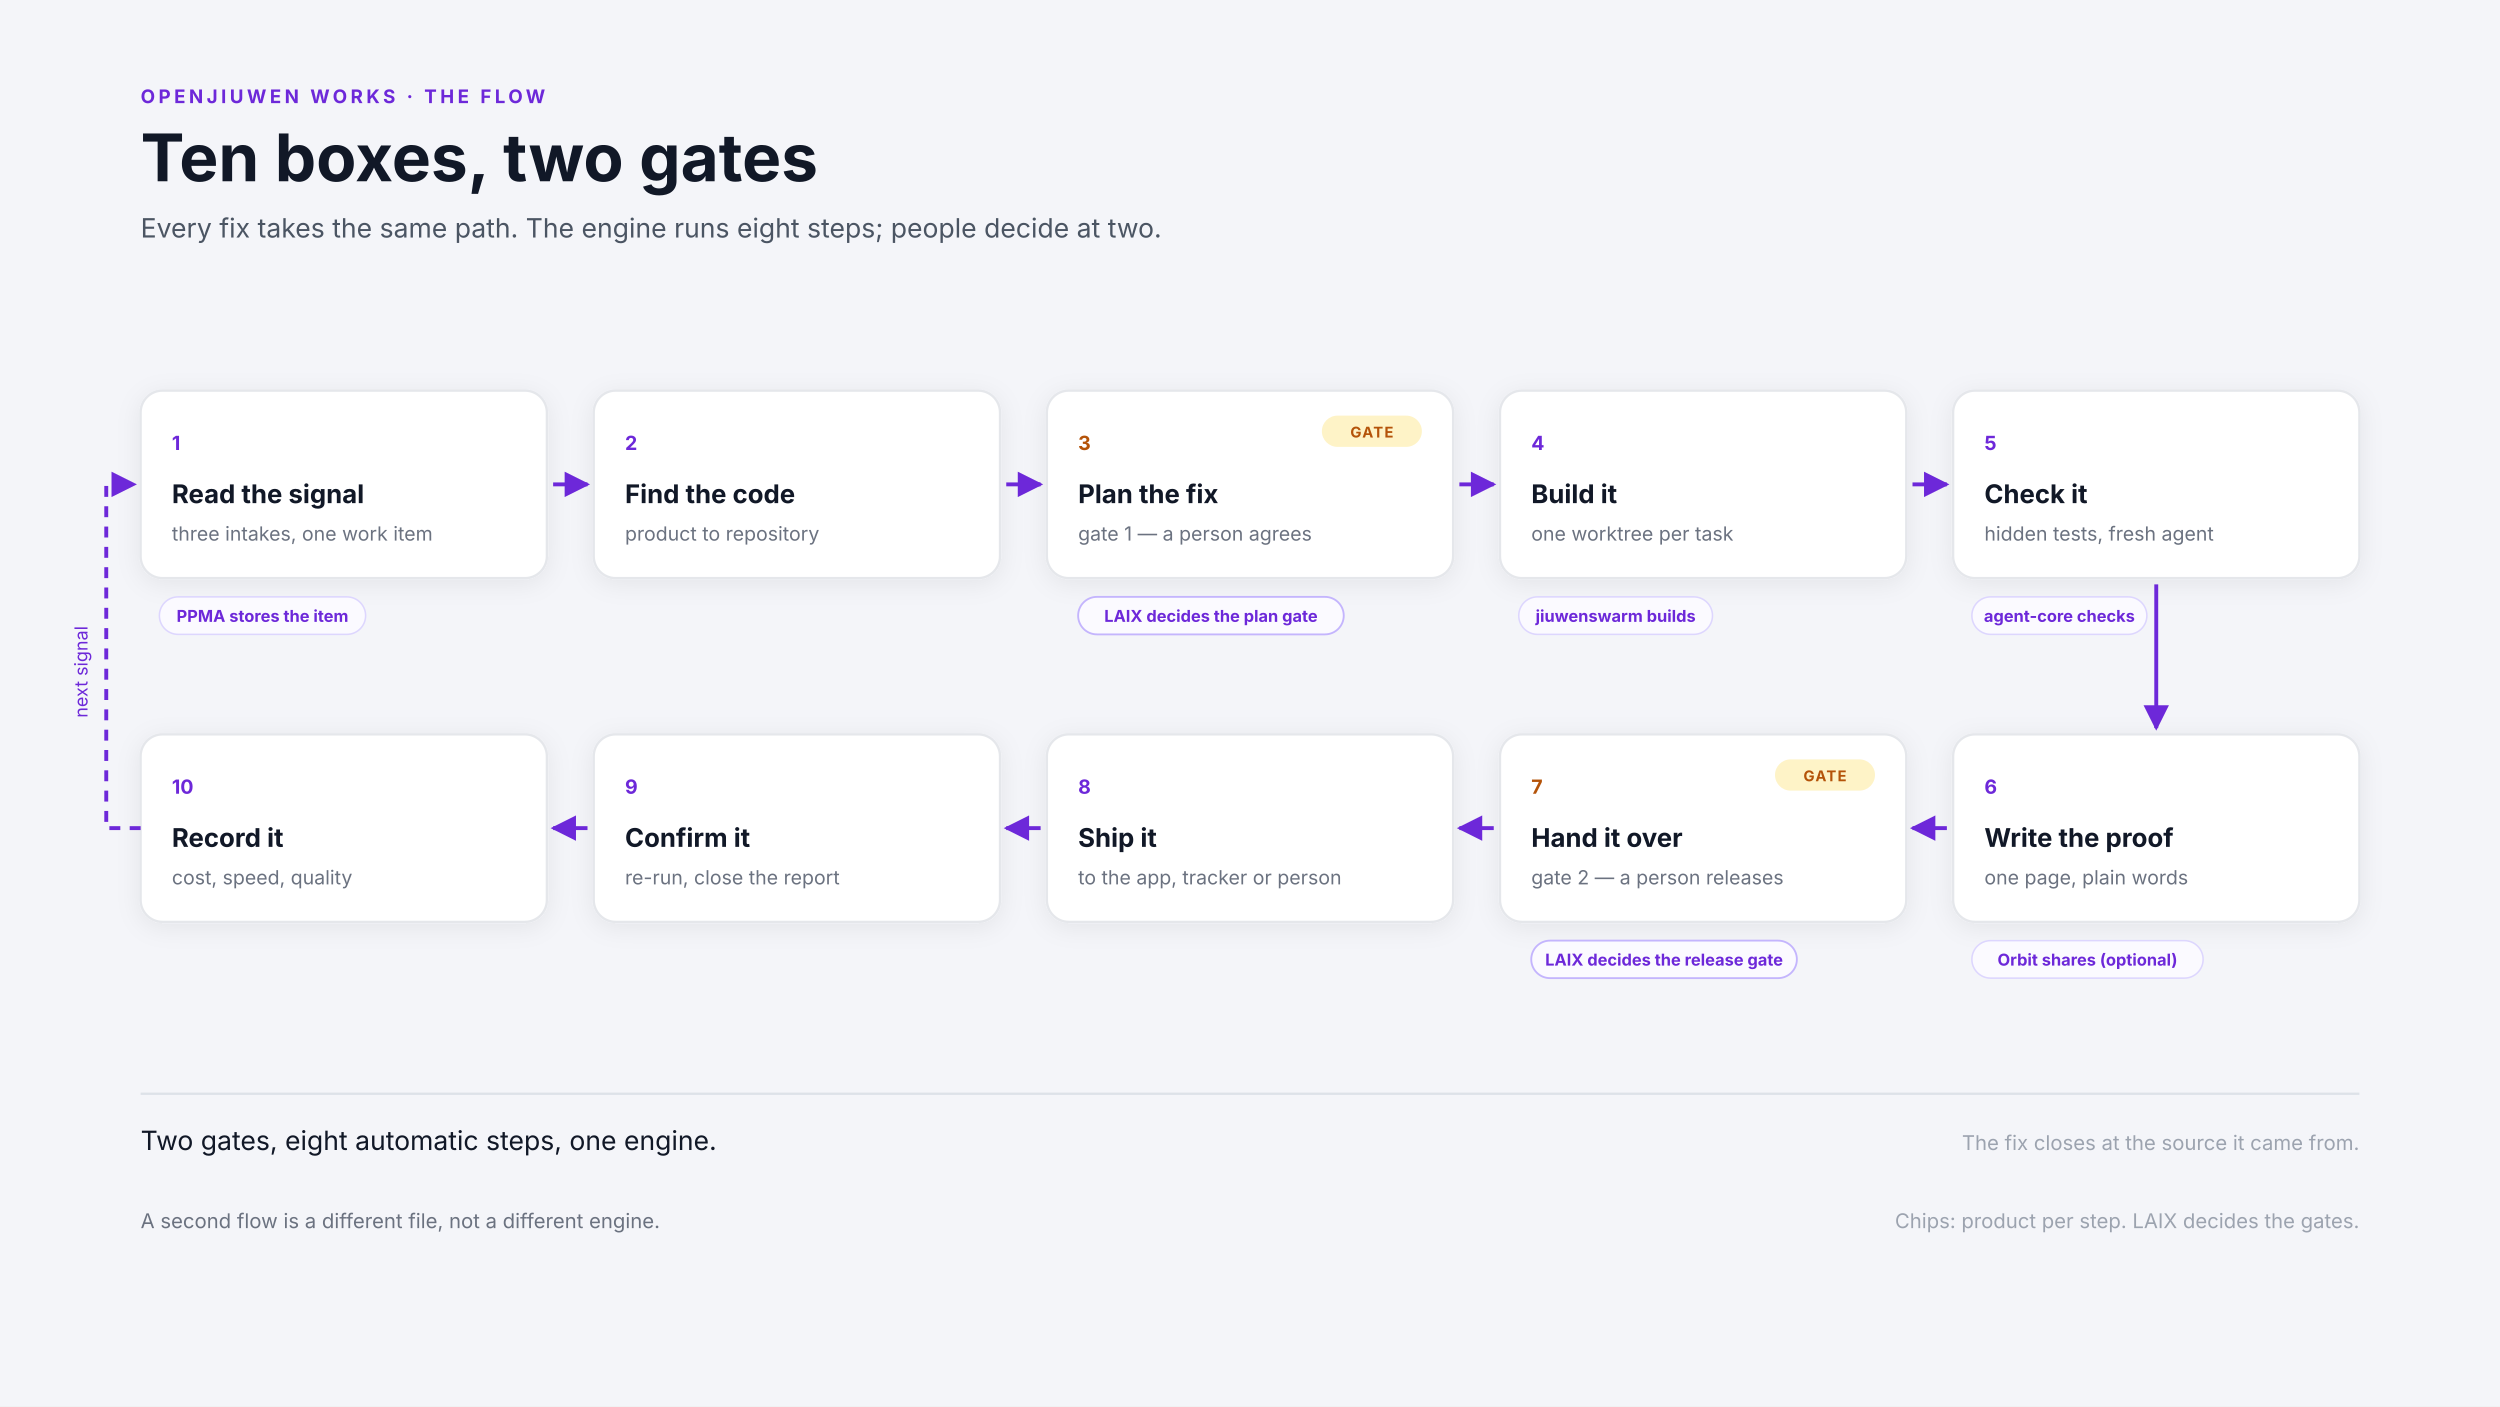
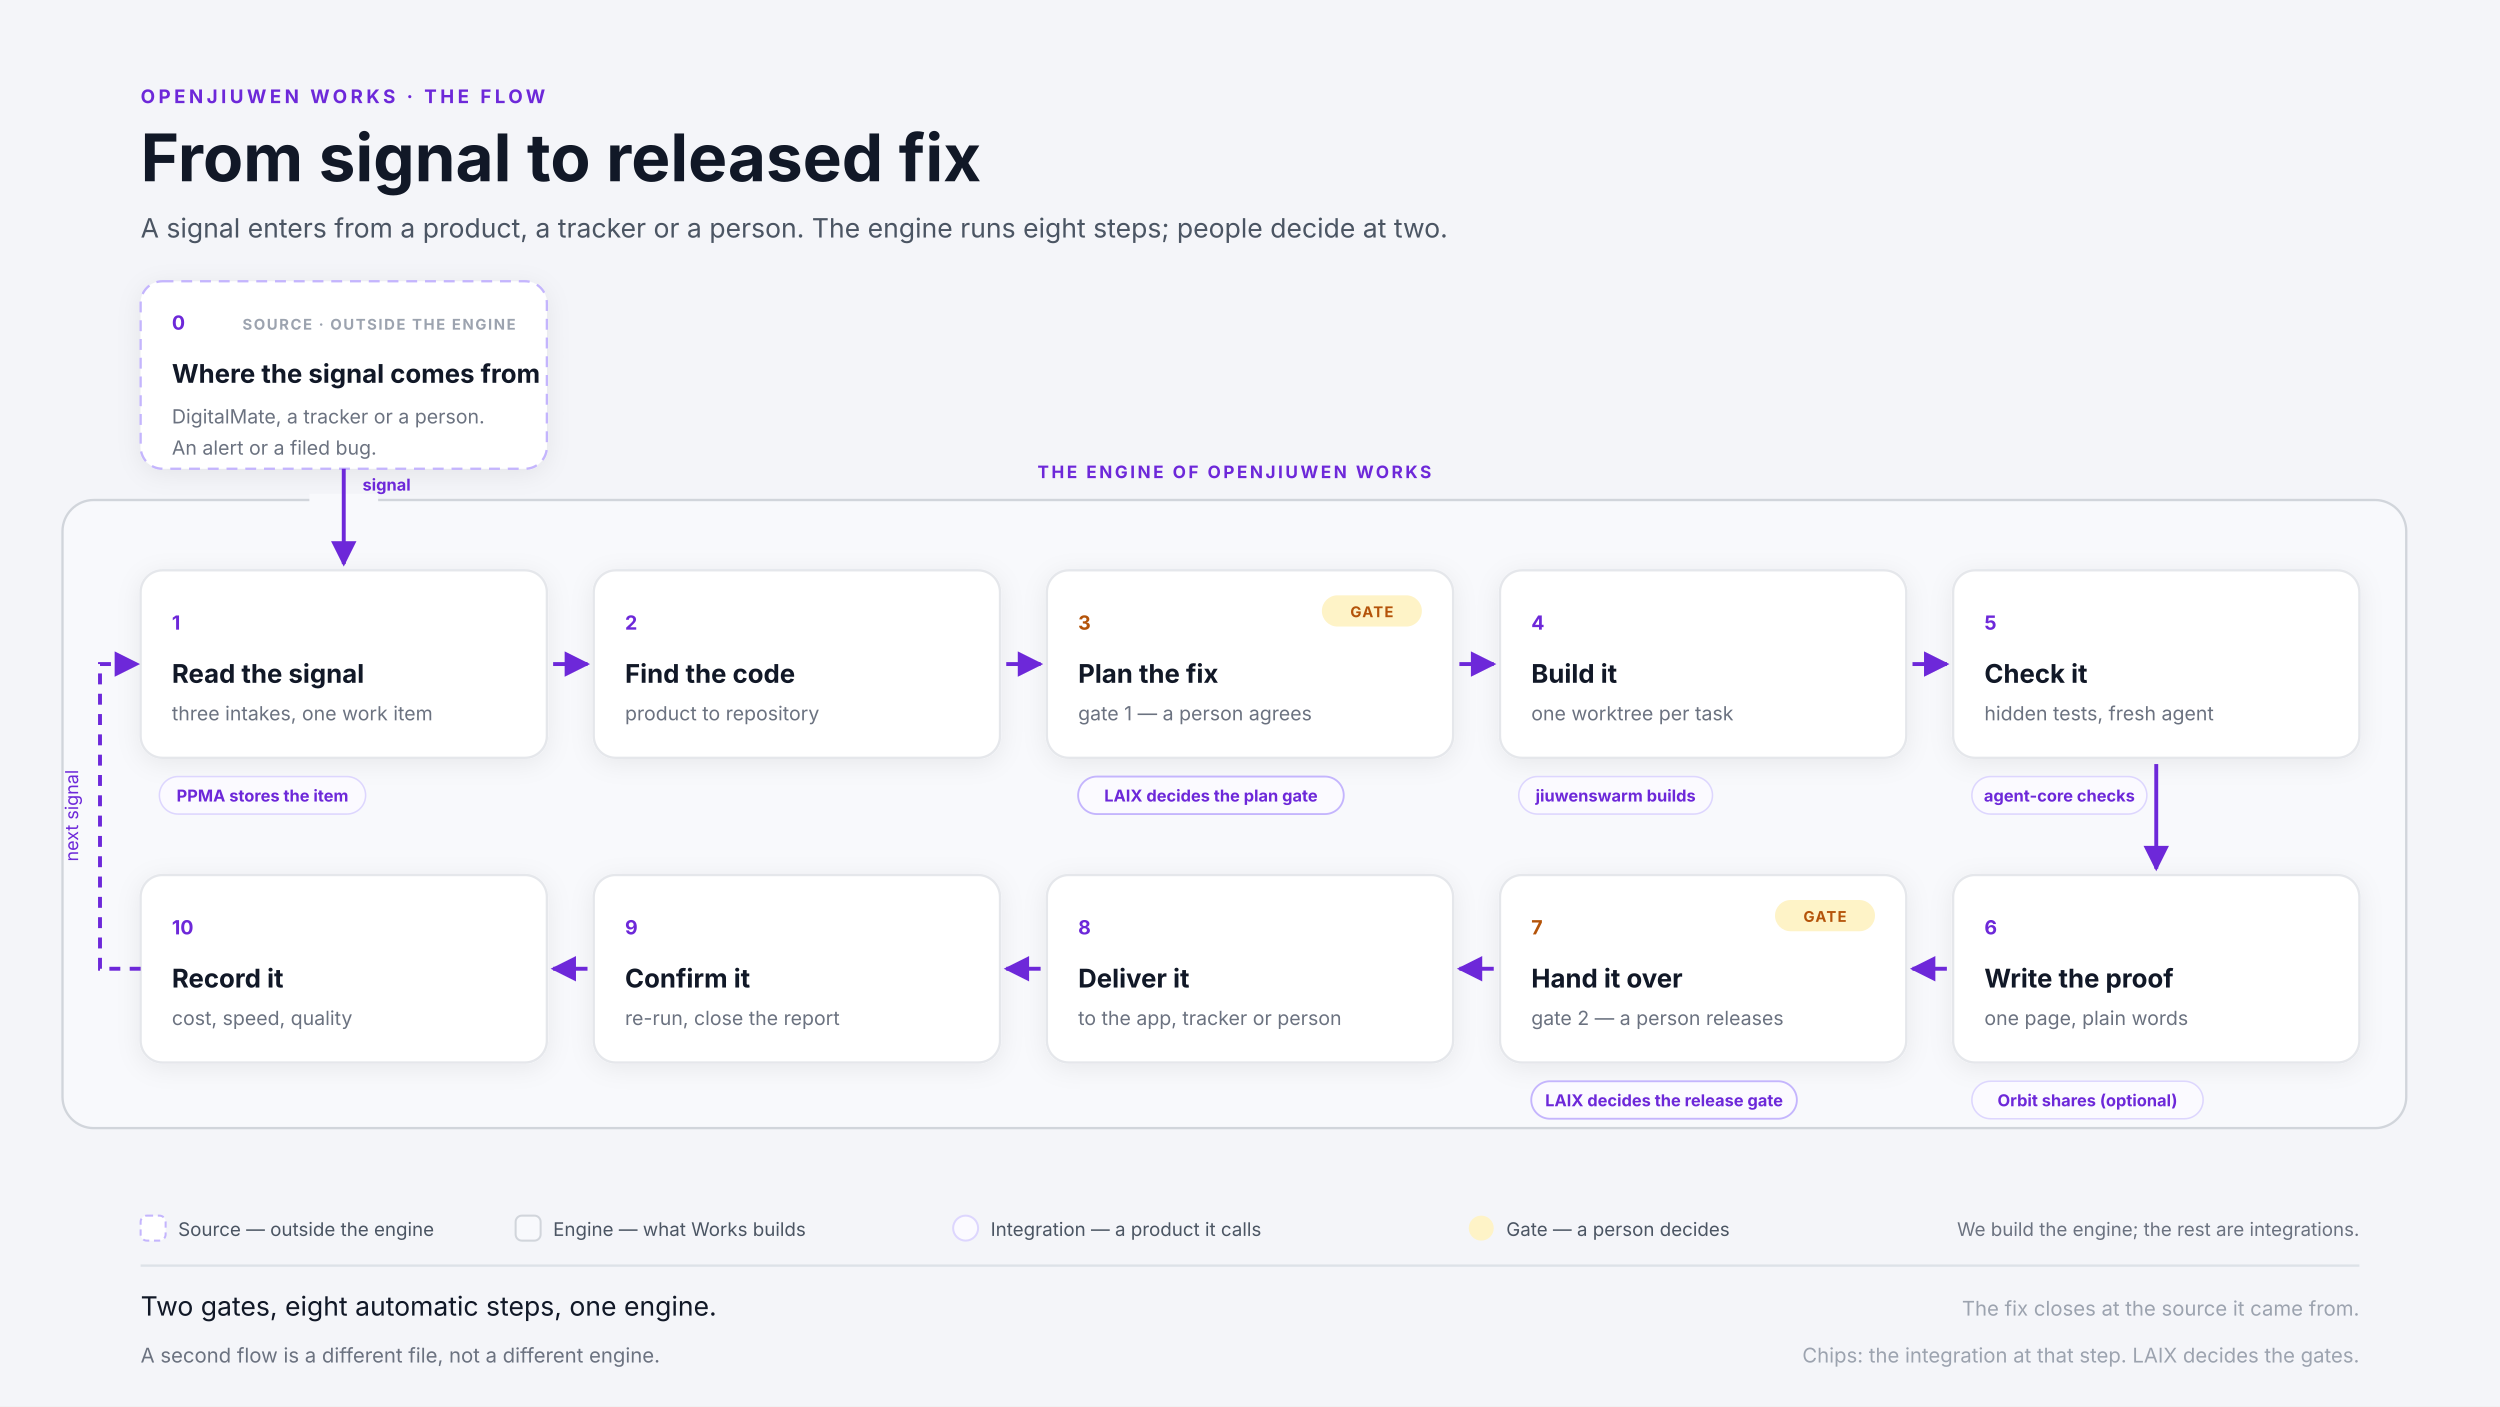
<svg xmlns="http://www.w3.org/2000/svg" width="1600" height="900" viewBox="0 0 1600 900" font-family="Inter, Segoe UI, Arial, Helvetica, sans-serif">
  <defs>
    <filter id="softF" x="-20%" y="-20%" width="140%" height="140%">
      <feDropShadow dx="0" dy="3" stdDeviation="8" flood-color="#111827" flood-opacity="0.07" />
    </filter>
    <marker id="arrowF" viewBox="0 0 10 10" refX="9" refY="5" markerWidth="6.5" markerHeight="6.5" orient="auto-start-reverse">
      <path d="M 0 0 L 10 5 L 0 10 z" fill="#6D28D9" />
    </marker>
  </defs>
  <rect x="0" y="0" width="1600" height="900" fill="#F4F5F9" />
  <text x="90" y="66" font-size="12" font-weight="700" fill="#6D28D9" letter-spacing="2.2">OPENJIUWEN WORKS · THE FLOW</text>
-   <text x="90" y="116" font-size="42" font-weight="700" fill="#111827">Ten boxes, two gates</text>
-   <text x="90" y="152" font-size="17" fill="#4B5563">Every fix takes the same path. The engine runs eight steps; people decide at two.</text>
-   <rect x="90" y="250" width="260" height="120" rx="14" fill="#FFFFFF" stroke="#E5E7EB" stroke-width="1.5" filter="url(#softF)" />
-   <text x="110" y="288" font-size="12.5" font-weight="700" fill="#6D28D9">1</text>
-   <text x="110" y="322" font-size="16.5" font-weight="700" fill="#111827">Read the signal</text>
-   <text x="110" y="346" font-size="12.5" fill="#6B7280">three intakes, one work item</text>
-   <rect x="380" y="250" width="260" height="120" rx="14" fill="#FFFFFF" stroke="#E5E7EB" stroke-width="1.5" filter="url(#softF)" />
-   <text x="400" y="288" font-size="12.5" font-weight="700" fill="#6D28D9">2</text>
-   <text x="400" y="322" font-size="16.5" font-weight="700" fill="#111827">Find the code</text>
-   <text x="400" y="346" font-size="12.5" fill="#6B7280">product to repository</text>
-   <rect x="670" y="250" width="260" height="120" rx="14" fill="#FFFFFF" stroke="#E5E7EB" stroke-width="1.5" filter="url(#softF)" />
-   <text x="690" y="288" font-size="12.5" font-weight="700" fill="#B45309">3</text>
-   <text x="690" y="322" font-size="16.5" font-weight="700" fill="#111827">Plan the fix</text>
-   <text x="690" y="346" font-size="12.5" fill="#6B7280">gate 1 — a person agrees</text>
-   <rect x="846" y="266" width="64" height="20" rx="10" fill="#FEF3C7" />
-   <text x="878" y="280" font-size="9.5" font-weight="700" fill="#B45309" text-anchor="middle" letter-spacing="0.8">GATE</text>
-   <rect x="960" y="250" width="260" height="120" rx="14" fill="#FFFFFF" stroke="#E5E7EB" stroke-width="1.5" filter="url(#softF)" />
-   <text x="980" y="288" font-size="12.5" font-weight="700" fill="#6D28D9">4</text>
-   <text x="980" y="322" font-size="16.5" font-weight="700" fill="#111827">Build it</text>
-   <text x="980" y="346" font-size="12.5" fill="#6B7280">one worktree per task</text>
-   <rect x="1250" y="250" width="260" height="120" rx="14" fill="#FFFFFF" stroke="#E5E7EB" stroke-width="1.5" filter="url(#softF)" />
-   <text x="1270" y="288" font-size="12.5" font-weight="700" fill="#6D28D9">5</text>
-   <text x="1270" y="322" font-size="16.5" font-weight="700" fill="#111827">Check it</text>
-   <text x="1270" y="346" font-size="12.5" fill="#6B7280">hidden tests, fresh agent</text>
-   <line x1="354" y1="310" x2="376" y2="310" stroke="#6D28D9" stroke-width="2.5" marker-end="url(#arrowF)" />
-   <line x1="644" y1="310" x2="666" y2="310" stroke="#6D28D9" stroke-width="2.5" marker-end="url(#arrowF)" />
-   <line x1="934" y1="310" x2="956" y2="310" stroke="#6D28D9" stroke-width="2.5" marker-end="url(#arrowF)" />
-   <line x1="1224" y1="310" x2="1246" y2="310" stroke="#6D28D9" stroke-width="2.5" marker-end="url(#arrowF)" />
-   <line x1="1380" y1="374" x2="1380" y2="466" stroke="#6D28D9" stroke-width="2.5" marker-end="url(#arrowF)" />
-   <rect x="1250" y="470" width="260" height="120" rx="14" fill="#FFFFFF" stroke="#E5E7EB" stroke-width="1.5" filter="url(#softF)" />
-   <text x="1270" y="508" font-size="12.5" font-weight="700" fill="#6D28D9">6</text>
-   <text x="1270" y="542" font-size="16.5" font-weight="700" fill="#111827">Write the proof</text>
-   <text x="1270" y="566" font-size="12.5" fill="#6B7280">one page, plain words</text>
-   <rect x="960" y="470" width="260" height="120" rx="14" fill="#FFFFFF" stroke="#E5E7EB" stroke-width="1.5" filter="url(#softF)" />
-   <text x="980" y="508" font-size="12.5" font-weight="700" fill="#B45309">7</text>
-   <text x="980" y="542" font-size="16.5" font-weight="700" fill="#111827">Hand it over</text>
-   <text x="980" y="566" font-size="12.5" fill="#6B7280">gate 2 — a person releases</text>
-   <rect x="1136" y="486" width="64" height="20" rx="10" fill="#FEF3C7" />
-   <text x="1168" y="500" font-size="9.5" font-weight="700" fill="#B45309" text-anchor="middle" letter-spacing="0.8">GATE</text>
-   <rect x="670" y="470" width="260" height="120" rx="14" fill="#FFFFFF" stroke="#E5E7EB" stroke-width="1.5" filter="url(#softF)" />
-   <text x="690" y="508" font-size="12.5" font-weight="700" fill="#6D28D9">8</text>
-   <text x="690" y="542" font-size="16.5" font-weight="700" fill="#111827">Ship it</text>
-   <text x="690" y="566" font-size="12.5" fill="#6B7280">to the app, tracker or person</text>
-   <rect x="380" y="470" width="260" height="120" rx="14" fill="#FFFFFF" stroke="#E5E7EB" stroke-width="1.5" filter="url(#softF)" />
-   <text x="400" y="508" font-size="12.5" font-weight="700" fill="#6D28D9">9</text>
-   <text x="400" y="542" font-size="16.5" font-weight="700" fill="#111827">Confirm it</text>
-   <text x="400" y="566" font-size="12.5" fill="#6B7280">re-run, close the report</text>
-   <rect x="90" y="470" width="260" height="120" rx="14" fill="#FFFFFF" stroke="#E5E7EB" stroke-width="1.5" filter="url(#softF)" />
-   <text x="110" y="508" font-size="12.5" font-weight="700" fill="#6D28D9">10</text>
-   <text x="110" y="542" font-size="16.5" font-weight="700" fill="#111827">Record it</text>
-   <text x="110" y="566" font-size="12.5" fill="#6B7280">cost, speed, quality</text>
-   <line x1="1246" y1="530" x2="1224" y2="530" stroke="#6D28D9" stroke-width="2.5" marker-end="url(#arrowF)" />
-   <line x1="956" y1="530" x2="934" y2="530" stroke="#6D28D9" stroke-width="2.5" marker-end="url(#arrowF)" />
-   <line x1="666" y1="530" x2="644" y2="530" stroke="#6D28D9" stroke-width="2.5" marker-end="url(#arrowF)" />
-   <line x1="376" y1="530" x2="354" y2="530" stroke="#6D28D9" stroke-width="2.5" marker-end="url(#arrowF)" />
-   <path d="M 90 530 L 68 530 L 68 310 L 86 310" fill="none" stroke="#6D28D9" stroke-width="2.5" stroke-dasharray="7 6" marker-end="url(#arrowF)" />
-   <text x="56" y="430" transform="rotate(-90 56 430)" font-size="11.5" fill="#6D28D9" text-anchor="middle">next signal</text>
-   <rect x="102" y="382" width="132" height="24" rx="12" fill="#FBFAFF" stroke="#DDD6FE" stroke-width="1" />
-   <text x="168" y="398" font-size="10.5" font-weight="700" fill="#6D28D9" text-anchor="middle">PPMA stores the item</text>
-   <rect x="972" y="382" width="124" height="24" rx="12" fill="#FBFAFF" stroke="#DDD6FE" stroke-width="1" />
-   <text x="1034" y="398" font-size="10.5" font-weight="700" fill="#6D28D9" text-anchor="middle">jiuwenswarm builds</text>
-   <rect x="1262" y="382" width="112" height="24" rx="12" fill="#FBFAFF" stroke="#DDD6FE" stroke-width="1" />
-   <text x="1318" y="398" font-size="10.5" font-weight="700" fill="#6D28D9" text-anchor="middle">agent-core checks</text>
-   <rect x="1262" y="602" width="148" height="24" rx="12" fill="#FBFAFF" stroke="#DDD6FE" stroke-width="1" />
-   <text x="1336" y="618" font-size="10.5" font-weight="700" fill="#6D28D9" text-anchor="middle">Orbit shares (optional)</text>
-   <rect x="690" y="382" width="170" height="24" rx="12" fill="#FBFAFF" stroke="#C4B5FD" stroke-width="1.2" />
-   <text x="775" y="398" font-size="10.5" font-weight="700" fill="#6D28D9" text-anchor="middle">LAIX decides the plan gate</text>
-   <rect x="980" y="602" width="170" height="24" rx="12" fill="#FBFAFF" stroke="#C4B5FD" stroke-width="1.2" />
-   <text x="1065" y="618" font-size="10.5" font-weight="700" fill="#6D28D9" text-anchor="middle">LAIX decides the release gate</text>
-   <line x1="90" y1="700" x2="1510" y2="700" stroke="#DDE2E8" stroke-width="1.5" />
-   <text x="90" y="736" font-size="17" fill="#111827">Two gates, eight automatic steps, one engine.</text>
-   <text x="1510" y="736" font-size="13" fill="#9CA3AF" text-anchor="end">The fix closes at the source it came from.</text>
-   <text x="90" y="786" font-size="13" fill="#6B7280">A second flow is a different file, not a different engine.</text>
-   <text x="1510" y="786" font-size="13" fill="#9CA3AF" text-anchor="end">Chips: product per step. LAIX decides the gates.</text>
+   <text x="90" y="116" font-size="42" font-weight="700" fill="#111827">From signal to released fix</text>
+   <text x="90" y="152" font-size="17" fill="#4B5563">A signal enters from a product, a tracker or a person. The engine runs eight steps; people decide at two.</text>
+   <rect x="90" y="180" width="260" height="120" rx="14" fill="#FFFFFF" stroke="#C4B5FD" stroke-width="1.5" stroke-dasharray="7 5" filter="url(#softF)" />
+   <text x="110" y="211" font-size="12.5" font-weight="700" fill="#6D28D9">0</text>
+   <text x="330" y="211" font-size="9.5" font-weight="700" fill="#9CA3AF" text-anchor="end" letter-spacing="1">SOURCE · OUTSIDE THE ENGINE</text>
+   <text x="110" y="245" font-size="16.5" font-weight="700" fill="#111827">Where the signal comes from</text>
+   <text x="110" y="271" font-size="12.5" fill="#6B7280">DigitalMate, a tracker or a person.</text>
+   <text x="110" y="291" font-size="12.5" fill="#6B7280">An alert or a filed bug.</text>
+   <rect x="40" y="320" width="1500" height="402" rx="20" fill="#F8F9FC" />
+   <path d="M 240 320 L 1520 320 A 20 20 0 0 1 1540 340 L 1540 702 A 20 20 0 0 1 1520 722 L 60 722 A 20 20 0 0 1 40 702 L 40 340 A 20 20 0 0 1 60 320 L 200 320" fill="none" stroke="#D1D5DB" stroke-width="1.5" />
+   <rect x="198" y="316" width="44" height="8" fill="#F8F9FC" />
+   <line x1="220" y1="300" x2="220" y2="361" stroke="#6D28D9" stroke-width="2.5" marker-end="url(#arrowF)" />
+   <text x="232" y="314" font-size="10.5" font-weight="700" fill="#6D28D9">signal</text>
+   <text x="790" y="306" font-size="11" font-weight="700" fill="#6D28D9" text-anchor="middle" letter-spacing="1.6">THE ENGINE OF OPENJIUWEN WORKS</text>
+   <rect x="90" y="365" width="260" height="120" rx="14" fill="#FFFFFF" stroke="#E5E7EB" stroke-width="1.5" filter="url(#softF)" />
+   <text x="110" y="403" font-size="12.5" font-weight="700" fill="#6D28D9">1</text>
+   <text x="110" y="437" font-size="16.5" font-weight="700" fill="#111827">Read the signal</text>
+   <text x="110" y="461" font-size="12.5" fill="#6B7280">three intakes, one work item</text>
+   <rect x="380" y="365" width="260" height="120" rx="14" fill="#FFFFFF" stroke="#E5E7EB" stroke-width="1.5" filter="url(#softF)" />
+   <text x="400" y="403" font-size="12.5" font-weight="700" fill="#6D28D9">2</text>
+   <text x="400" y="437" font-size="16.5" font-weight="700" fill="#111827">Find the code</text>
+   <text x="400" y="461" font-size="12.5" fill="#6B7280">product to repository</text>
+   <rect x="670" y="365" width="260" height="120" rx="14" fill="#FFFFFF" stroke="#E5E7EB" stroke-width="1.5" filter="url(#softF)" />
+   <text x="690" y="403" font-size="12.5" font-weight="700" fill="#B45309">3</text>
+   <text x="690" y="437" font-size="16.5" font-weight="700" fill="#111827">Plan the fix</text>
+   <text x="690" y="461" font-size="12.5" fill="#6B7280">gate 1 — a person agrees</text>
+   <rect x="846" y="381" width="64" height="20" rx="10" fill="#FEF3C7" />
+   <text x="878" y="395" font-size="9.5" font-weight="700" fill="#B45309" text-anchor="middle" letter-spacing="0.8">GATE</text>
+   <rect x="960" y="365" width="260" height="120" rx="14" fill="#FFFFFF" stroke="#E5E7EB" stroke-width="1.5" filter="url(#softF)" />
+   <text x="980" y="403" font-size="12.5" font-weight="700" fill="#6D28D9">4</text>
+   <text x="980" y="437" font-size="16.5" font-weight="700" fill="#111827">Build it</text>
+   <text x="980" y="461" font-size="12.5" fill="#6B7280">one worktree per task</text>
+   <rect x="1250" y="365" width="260" height="120" rx="14" fill="#FFFFFF" stroke="#E5E7EB" stroke-width="1.5" filter="url(#softF)" />
+   <text x="1270" y="403" font-size="12.5" font-weight="700" fill="#6D28D9">5</text>
+   <text x="1270" y="437" font-size="16.5" font-weight="700" fill="#111827">Check it</text>
+   <text x="1270" y="461" font-size="12.5" fill="#6B7280">hidden tests, fresh agent</text>
+   <line x1="354" y1="425" x2="376" y2="425" stroke="#6D28D9" stroke-width="2.5" marker-end="url(#arrowF)" />
+   <line x1="644" y1="425" x2="666" y2="425" stroke="#6D28D9" stroke-width="2.5" marker-end="url(#arrowF)" />
+   <line x1="934" y1="425" x2="956" y2="425" stroke="#6D28D9" stroke-width="2.5" marker-end="url(#arrowF)" />
+   <line x1="1224" y1="425" x2="1246" y2="425" stroke="#6D28D9" stroke-width="2.5" marker-end="url(#arrowF)" />
+   <line x1="1380" y1="489" x2="1380" y2="556" stroke="#6D28D9" stroke-width="2.5" marker-end="url(#arrowF)" />
+   <rect x="1250" y="560" width="260" height="120" rx="14" fill="#FFFFFF" stroke="#E5E7EB" stroke-width="1.5" filter="url(#softF)" />
+   <text x="1270" y="598" font-size="12.5" font-weight="700" fill="#6D28D9">6</text>
+   <text x="1270" y="632" font-size="16.5" font-weight="700" fill="#111827">Write the proof</text>
+   <text x="1270" y="656" font-size="12.5" fill="#6B7280">one page, plain words</text>
+   <rect x="960" y="560" width="260" height="120" rx="14" fill="#FFFFFF" stroke="#E5E7EB" stroke-width="1.5" filter="url(#softF)" />
+   <text x="980" y="598" font-size="12.5" font-weight="700" fill="#B45309">7</text>
+   <text x="980" y="632" font-size="16.5" font-weight="700" fill="#111827">Hand it over</text>
+   <text x="980" y="656" font-size="12.5" fill="#6B7280">gate 2 — a person releases</text>
+   <rect x="1136" y="576" width="64" height="20" rx="10" fill="#FEF3C7" />
+   <text x="1168" y="590" font-size="9.5" font-weight="700" fill="#B45309" text-anchor="middle" letter-spacing="0.8">GATE</text>
+   <rect x="670" y="560" width="260" height="120" rx="14" fill="#FFFFFF" stroke="#E5E7EB" stroke-width="1.5" filter="url(#softF)" />
+   <text x="690" y="598" font-size="12.5" font-weight="700" fill="#6D28D9">8</text>
+   <text x="690" y="632" font-size="16.5" font-weight="700" fill="#111827">Deliver it</text>
+   <text x="690" y="656" font-size="12.5" fill="#6B7280">to the app, tracker or person</text>
+   <rect x="380" y="560" width="260" height="120" rx="14" fill="#FFFFFF" stroke="#E5E7EB" stroke-width="1.5" filter="url(#softF)" />
+   <text x="400" y="598" font-size="12.5" font-weight="700" fill="#6D28D9">9</text>
+   <text x="400" y="632" font-size="16.5" font-weight="700" fill="#111827">Confirm it</text>
+   <text x="400" y="656" font-size="12.5" fill="#6B7280">re-run, close the report</text>
+   <rect x="90" y="560" width="260" height="120" rx="14" fill="#FFFFFF" stroke="#E5E7EB" stroke-width="1.5" filter="url(#softF)" />
+   <text x="110" y="598" font-size="12.5" font-weight="700" fill="#6D28D9">10</text>
+   <text x="110" y="632" font-size="16.5" font-weight="700" fill="#111827">Record it</text>
+   <text x="110" y="656" font-size="12.5" fill="#6B7280">cost, speed, quality</text>
+   <line x1="1246" y1="620" x2="1224" y2="620" stroke="#6D28D9" stroke-width="2.5" marker-end="url(#arrowF)" />
+   <line x1="956" y1="620" x2="934" y2="620" stroke="#6D28D9" stroke-width="2.5" marker-end="url(#arrowF)" />
+   <line x1="666" y1="620" x2="644" y2="620" stroke="#6D28D9" stroke-width="2.5" marker-end="url(#arrowF)" />
+   <line x1="376" y1="620" x2="354" y2="620" stroke="#6D28D9" stroke-width="2.5" marker-end="url(#arrowF)" />
+   <path d="M 90 620 L 64 620 L 64 425 L 88 425" fill="none" stroke="#6D28D9" stroke-width="2.5" stroke-dasharray="7 6" marker-end="url(#arrowF)" />
+   <text x="50" y="522" transform="rotate(-90 50 522)" font-size="11.5" fill="#6D28D9" text-anchor="middle">next signal</text>
+   <rect x="102" y="497" width="132" height="24" rx="12" fill="#FBFAFF" stroke="#DDD6FE" stroke-width="1" />
+   <text x="168" y="513" font-size="10.5" font-weight="700" fill="#6D28D9" text-anchor="middle">PPMA stores the item</text>
+   <rect x="972" y="497" width="124" height="24" rx="12" fill="#FBFAFF" stroke="#DDD6FE" stroke-width="1" />
+   <text x="1034" y="513" font-size="10.5" font-weight="700" fill="#6D28D9" text-anchor="middle">jiuwenswarm builds</text>
+   <rect x="1262" y="497" width="112" height="24" rx="12" fill="#FBFAFF" stroke="#DDD6FE" stroke-width="1" />
+   <text x="1318" y="513" font-size="10.5" font-weight="700" fill="#6D28D9" text-anchor="middle">agent-core checks</text>
+   <rect x="1262" y="692" width="148" height="24" rx="12" fill="#FBFAFF" stroke="#DDD6FE" stroke-width="1" />
+   <text x="1336" y="708" font-size="10.5" font-weight="700" fill="#6D28D9" text-anchor="middle">Orbit shares (optional)</text>
+   <rect x="690" y="497" width="170" height="24" rx="12" fill="#FBFAFF" stroke="#C4B5FD" stroke-width="1.2" />
+   <text x="775" y="513" font-size="10.5" font-weight="700" fill="#6D28D9" text-anchor="middle">LAIX decides the plan gate</text>
+   <rect x="980" y="692" width="170" height="24" rx="12" fill="#FBFAFF" stroke="#C4B5FD" stroke-width="1.2" />
+   <text x="1065" y="708" font-size="10.5" font-weight="700" fill="#6D28D9" text-anchor="middle">LAIX decides the release gate</text>
+   <rect x="90" y="778" width="16" height="16" rx="4" fill="#FFFFFF" stroke="#C4B5FD" stroke-width="1.3" stroke-dasharray="4 3" />
+   <text x="114" y="791" font-size="12" fill="#4B5563">Source — outside the engine</text>
+   <rect x="330" y="778" width="16" height="16" rx="4" fill="#F8F9FC" stroke="#D1D5DB" stroke-width="1.3" />
+   <text x="354" y="791" font-size="12" fill="#4B5563">Engine — what Works builds</text>
+   <rect x="610" y="778" width="16" height="16" rx="8" fill="#FBFAFF" stroke="#DDD6FE" stroke-width="1.3" />
+   <text x="634" y="791" font-size="12" fill="#4B5563">Integration — a product it calls</text>
+   <rect x="940" y="778" width="16" height="16" rx="8" fill="#FEF3C7" />
+   <text x="964" y="791" font-size="12" fill="#4B5563">Gate — a person decides</text>
+   <text x="1510" y="791" font-size="12" fill="#6B7280" text-anchor="end">We build the engine; the rest are integrations.</text>
+   <line x1="90" y1="810" x2="1510" y2="810" stroke="#DDE2E8" stroke-width="1.5" />
+   <text x="90" y="842" font-size="17" fill="#111827">Two gates, eight automatic steps, one engine.</text>
+   <text x="1510" y="842" font-size="13" fill="#9CA3AF" text-anchor="end">The fix closes at the source it came from.</text>
+   <text x="90" y="872" font-size="13" fill="#6B7280">A second flow is a different file, not a different engine.</text>
+   <text x="1510" y="872" font-size="13" fill="#9CA3AF" text-anchor="end">Chips: the integration at that step. LAIX decides the gates.</text>
</svg>
